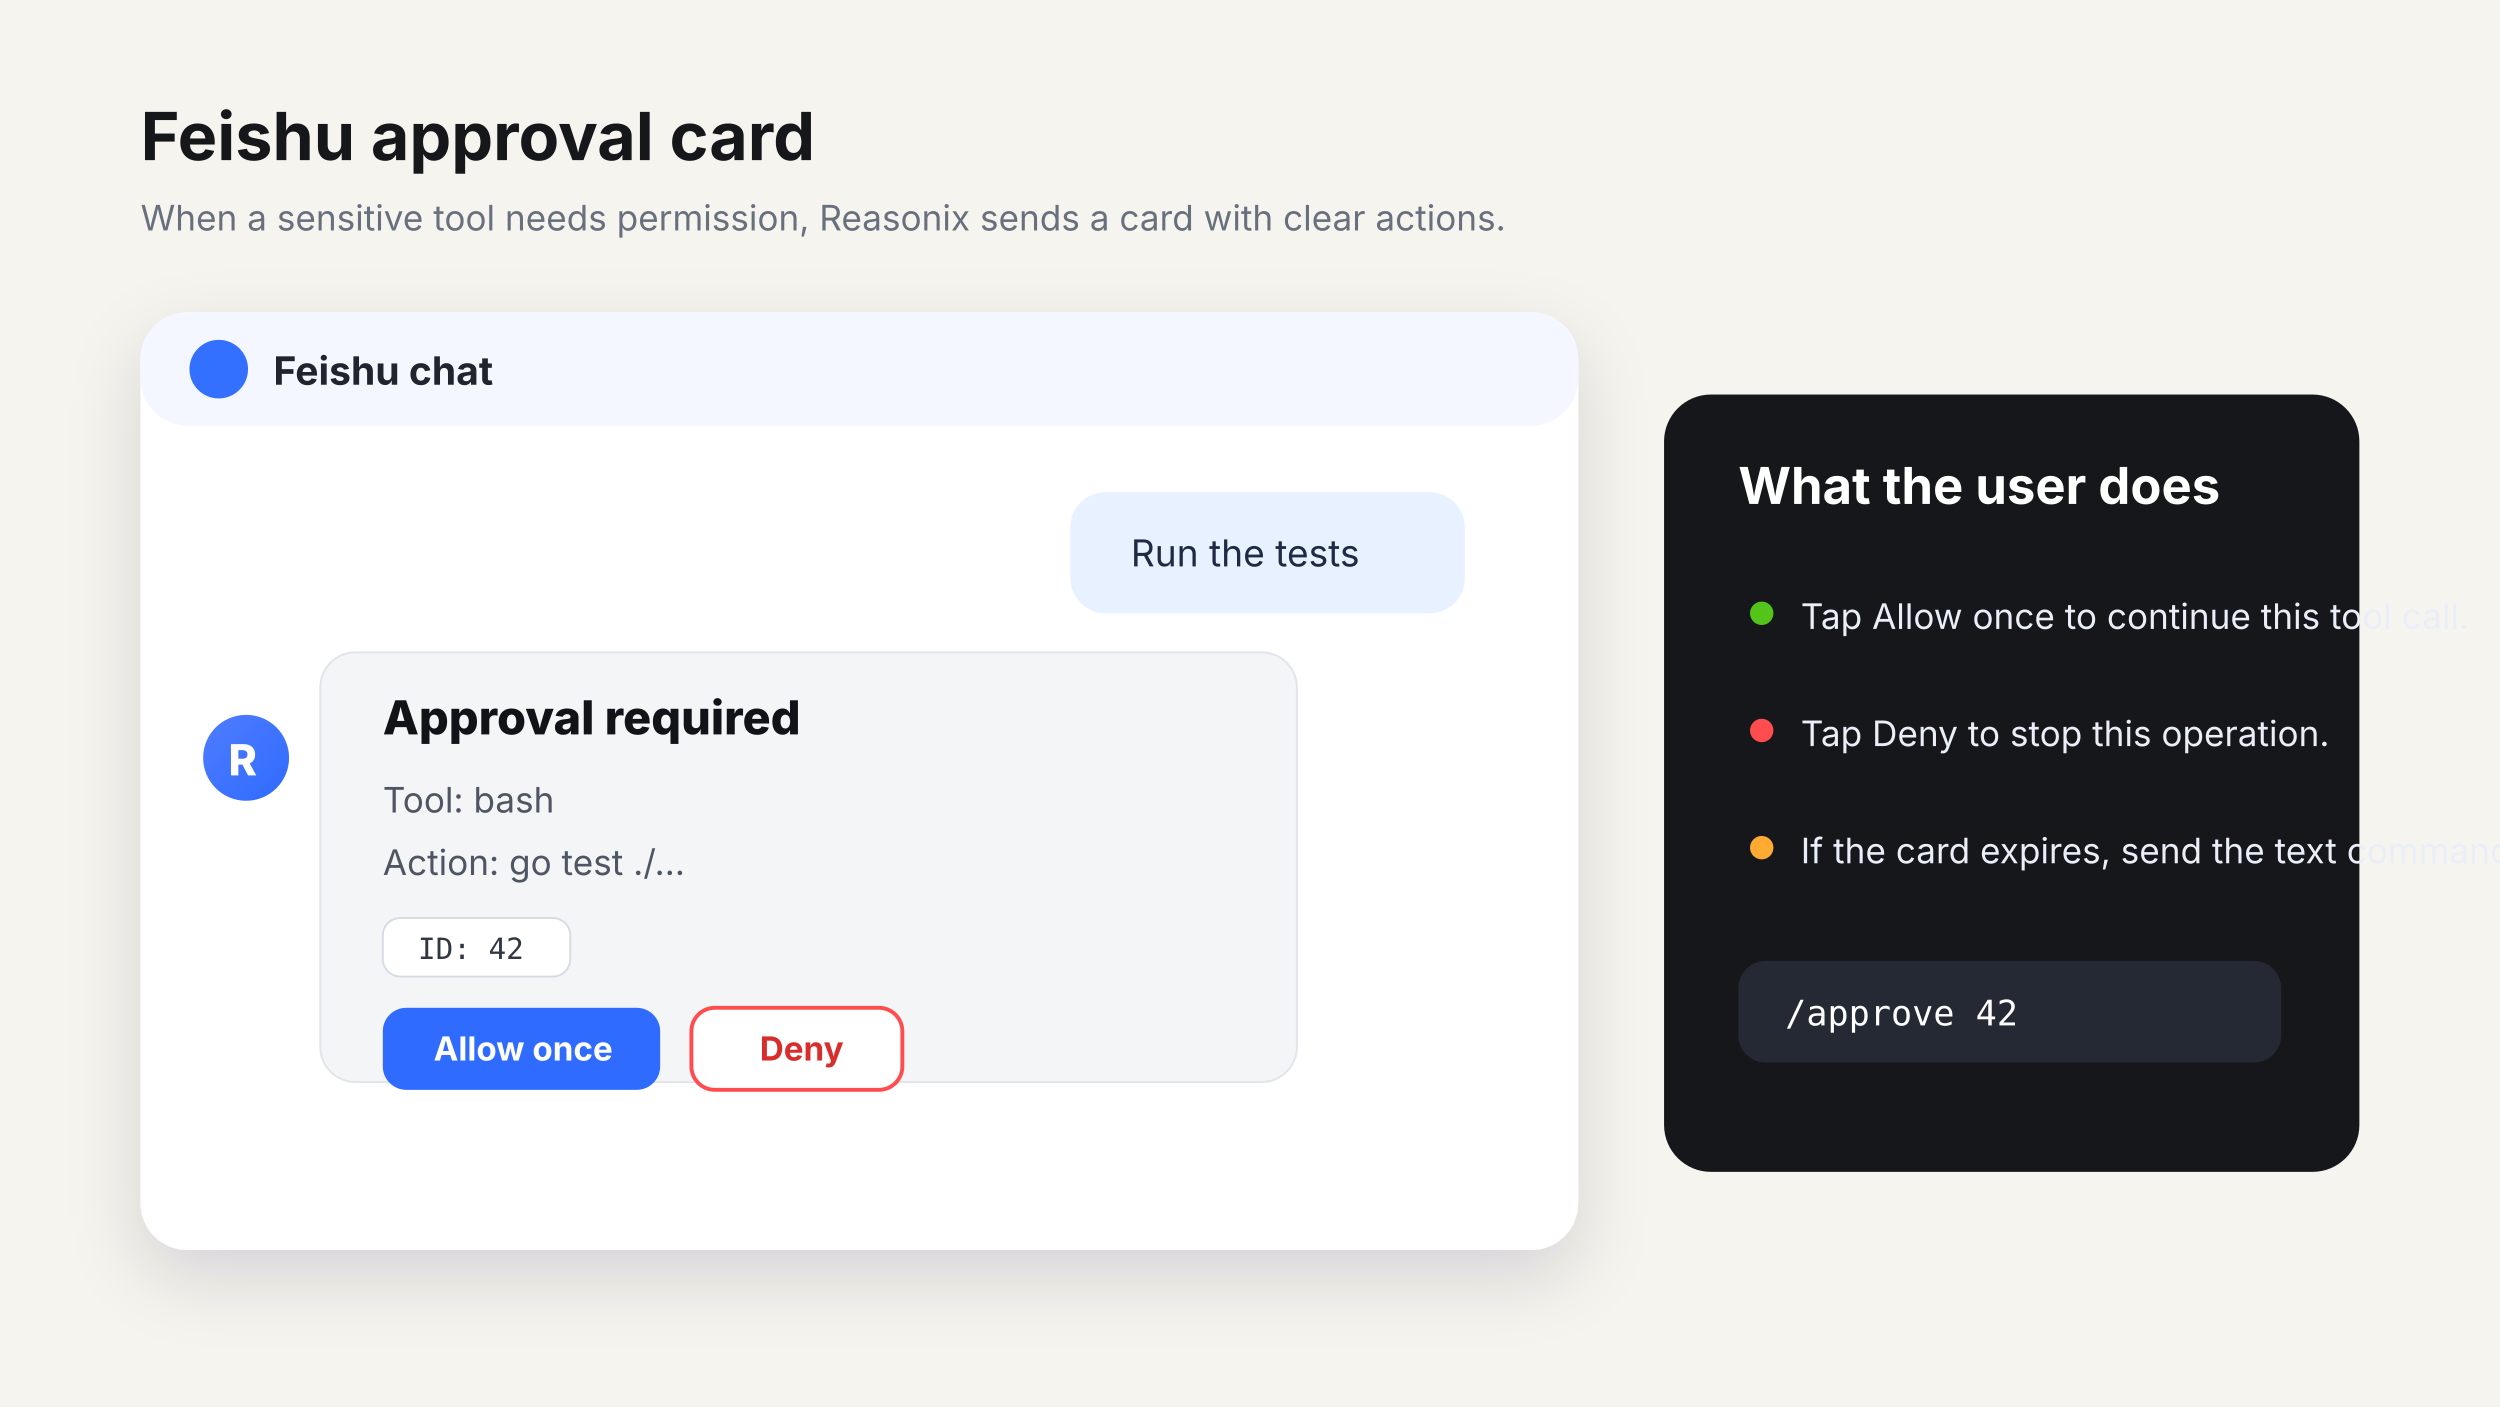
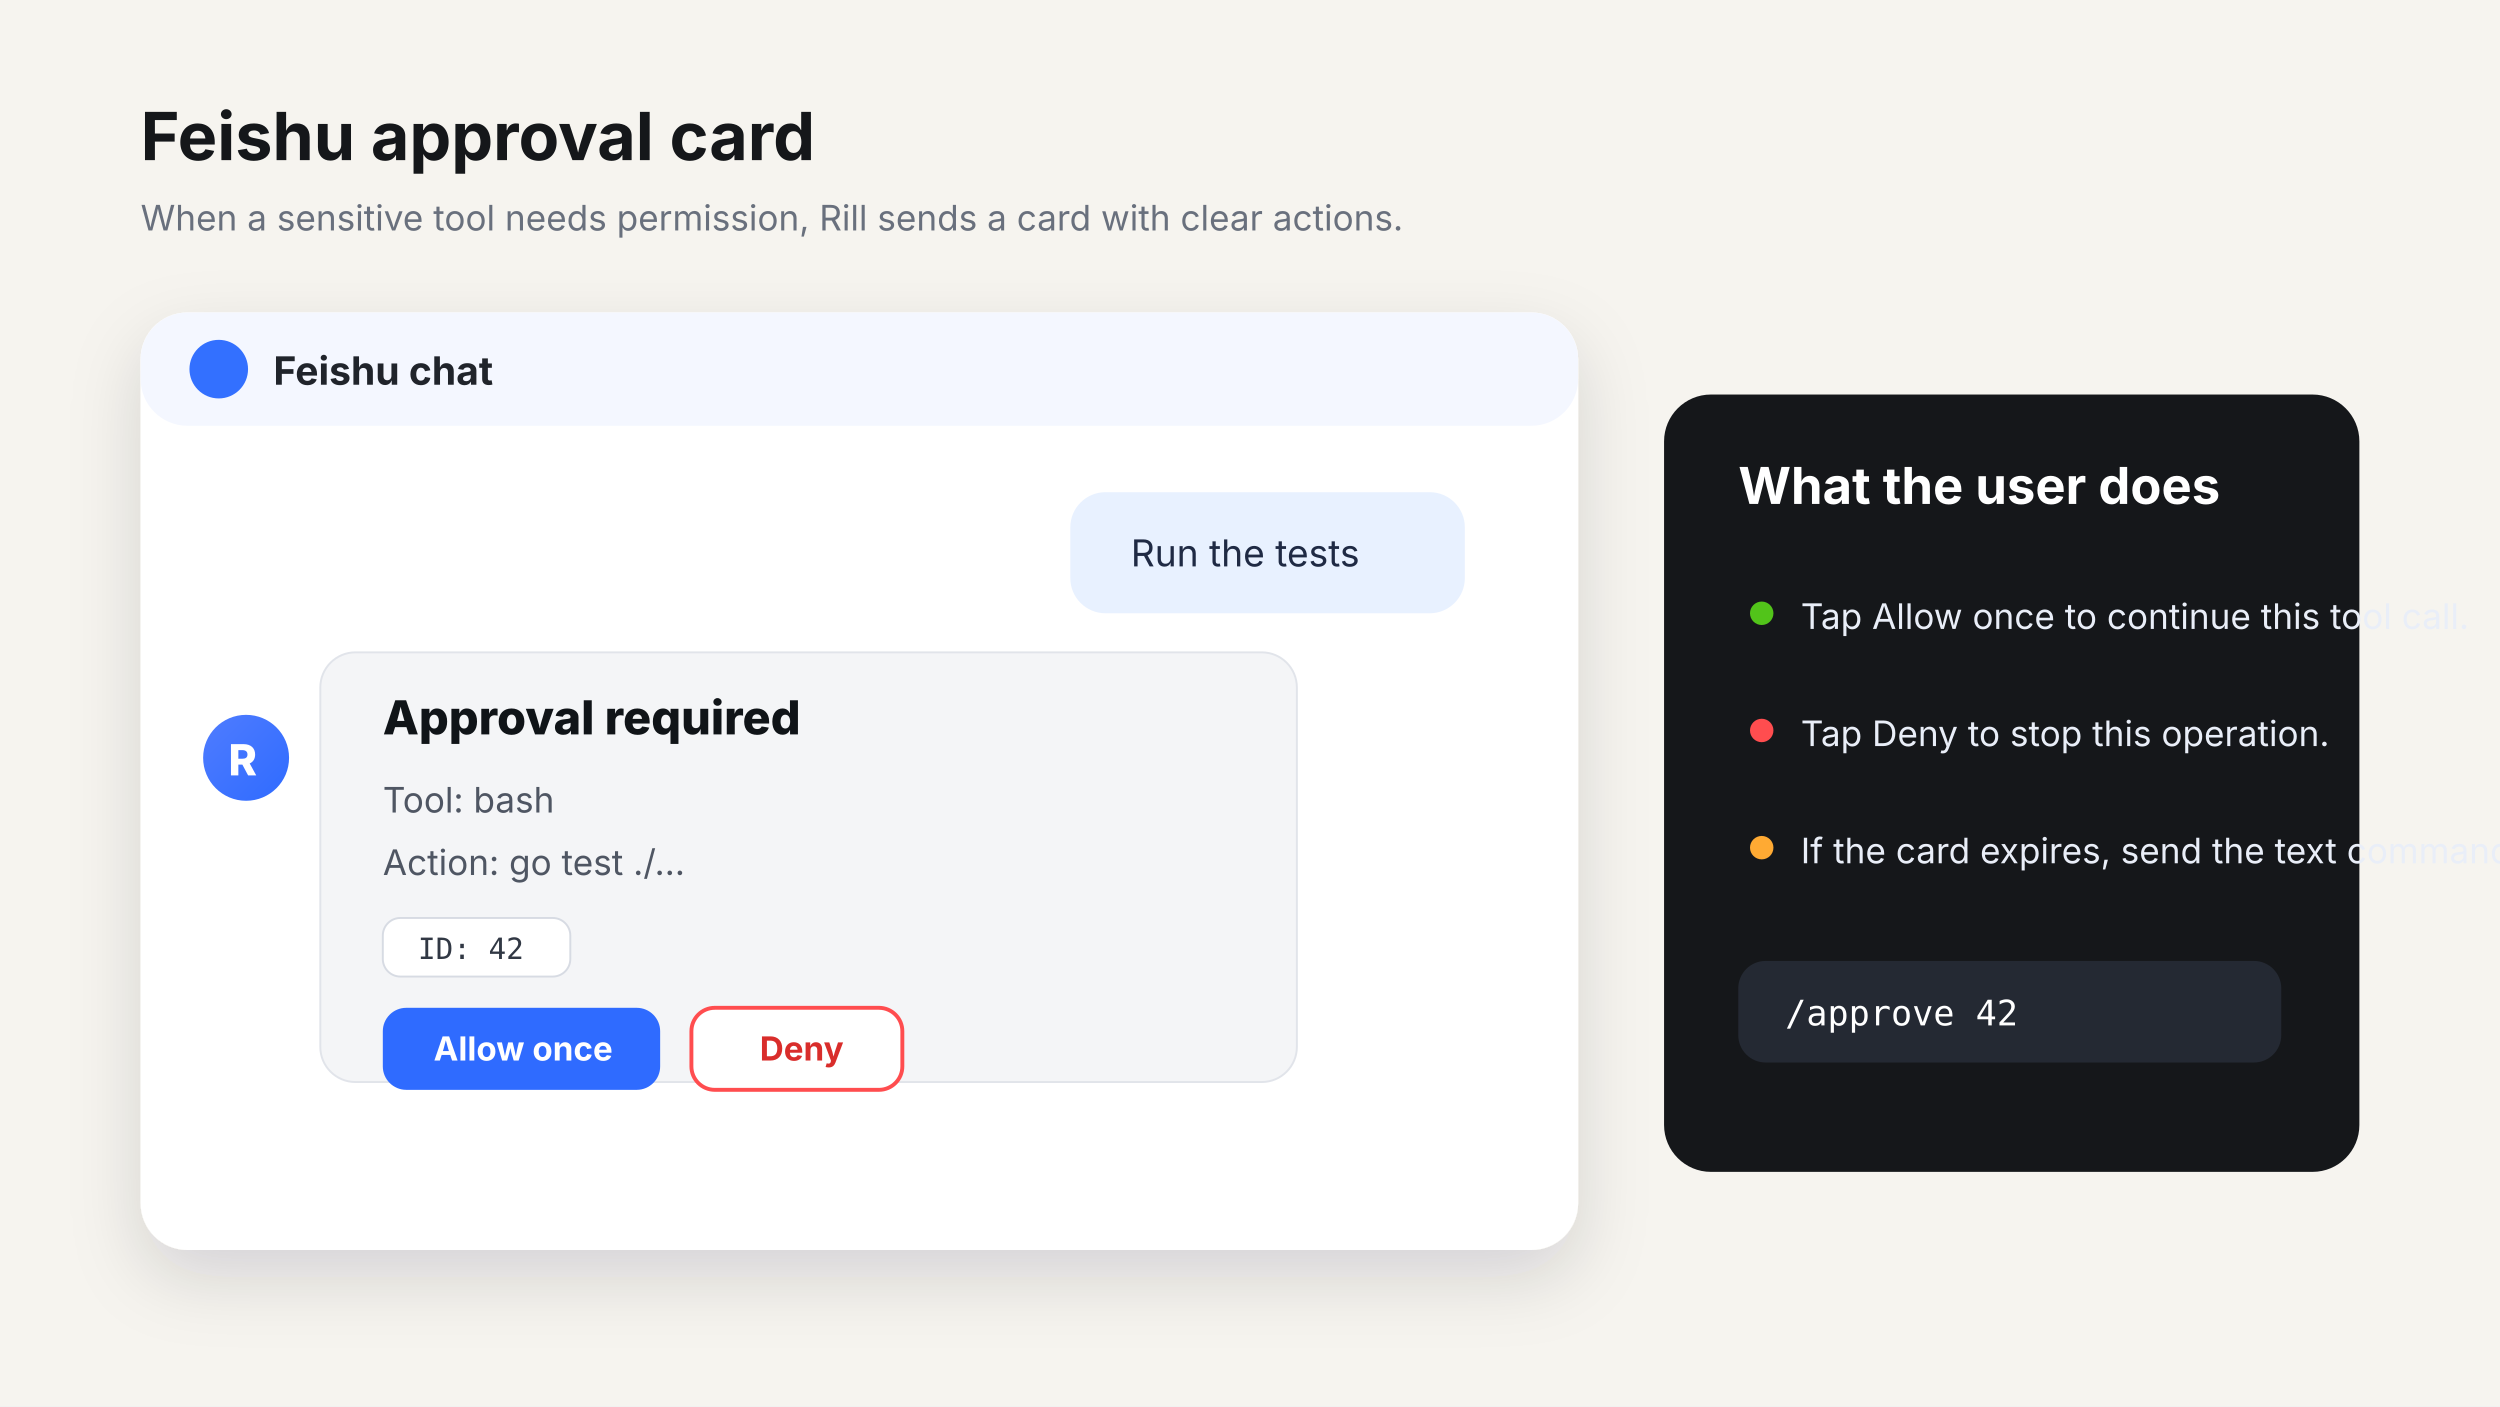
<svg xmlns="http://www.w3.org/2000/svg" width="1280" height="720" viewBox="0 0 1280 720" role="img" aria-labelledby="title desc">
  <defs>
    <filter id="shadow" x="-20%" y="-20%" width="140%" height="140%">
      <feDropShadow dx="0" dy="14" stdDeviation="18" flood-color="#111827" flood-opacity="0.14" />
    </filter>
    <linearGradient id="blue" x1="0" x2="1" y1="0" y2="1">
      <stop offset="0" stop-color="#4f7cff" />
      <stop offset="1" stop-color="#2f6bff" />
    </linearGradient>
  </defs>
  <rect width="1280" height="720" rx="0" fill="#f6f4ef" />
  <text x="72" y="82" fill="#15171a" font-family="Inter, Arial, sans-serif" font-size="34" font-weight="750">Feishu approval card</text>
-   <text x="72" y="118" fill="#69707d" font-family="Inter, Arial, sans-serif" font-size="18">When a sensitive tool needs permission, Reasonix sends a card with clear actions.</text>
+   <text x="72" y="118" fill="#69707d" font-family="Inter, Arial, sans-serif" font-size="18">When a sensitive tool needs permission, Rill sends a card with clear actions.</text>
  <rect x="72" y="160" width="736" height="480" rx="24" fill="#ffffff" filter="url(#shadow)" />
  <rect x="72" y="160" width="736" height="58" rx="24" fill="#f4f7ff" />
  <circle cx="112" cy="189" r="15" fill="#3370ff" />
  <text x="140" y="197" fill="#20242b" font-family="Inter, Arial, sans-serif" font-size="20" font-weight="700">Feishu chat</text>
  <rect x="548" y="252" width="202" height="62" rx="18" fill="#e8f1ff" />
  <text x="579" y="290" fill="#1f2a44" font-family="Inter, Arial, sans-serif" font-size="19">Run the tests</text>
  <circle cx="126" cy="388" r="22" fill="url(#blue)" />
  <text x="117" y="397" fill="#ffffff" font-family="Inter, Arial, sans-serif" font-size="22" font-weight="760">R</text>
  <rect x="164" y="334" width="500" height="220" rx="18" fill="#f4f5f7" stroke="#e1e4ea" />
  <text x="196" y="376" fill="#101418" font-family="Inter, Arial, sans-serif" font-size="24" font-weight="760">Approval required</text>
  <text x="196" y="416" fill="#4f5663" font-family="Inter, Arial, sans-serif" font-size="18">Tool: bash</text>
  <text x="196" y="448" fill="#4f5663" font-family="Inter, Arial, sans-serif" font-size="18">Action: go test ./...</text>
  <rect x="196" y="470" width="96" height="30" rx="9" fill="#ffffff" stroke="#d7dbe3" />
  <text x="214" y="491" fill="#313844" font-family="Menlo, Consolas, monospace" font-size="15">ID: 42</text>
  <rect x="196" y="516" width="142" height="42" rx="12" fill="#2f6bff" />
  <text x="222" y="543" fill="#ffffff" font-family="Inter, Arial, sans-serif" font-size="17" font-weight="700">Allow once</text>
  <rect x="354" y="516" width="108" height="42" rx="12" fill="#ffffff" stroke="#ff4d4f" stroke-width="2" />
  <text x="389" y="543" fill="#d92d2b" font-family="Inter, Arial, sans-serif" font-size="17" font-weight="700">Deny</text>
  <rect x="852" y="202" width="356" height="398" rx="24" fill="#15171a" />
  <text x="890" y="258" fill="#ffffff" font-family="Inter, Arial, sans-serif" font-size="26" font-weight="750">What the user does</text>
  <circle cx="902" cy="314" r="6" fill="#52c41a" />
  <text x="922" y="322" fill="#e9eef8" font-family="Inter, Arial, sans-serif" font-size="18">Tap Allow once to continue this tool call.</text>
  <circle cx="902" cy="374" r="6" fill="#ff4d4f" />
  <text x="922" y="382" fill="#e9eef8" font-family="Inter, Arial, sans-serif" font-size="18">Tap Deny to stop this operation.</text>
  <circle cx="902" cy="434" r="6" fill="#ffaa33" />
  <text x="922" y="442" fill="#e9eef8" font-family="Inter, Arial, sans-serif" font-size="18">If the card expires, send the text command.</text>
  <rect x="890" y="492" width="278" height="52" rx="14" fill="#242933" />
  <text x="914" y="525" fill="#ffffff" font-family="Menlo, Consolas, monospace" font-size="18">/approve 42</text>
</svg>
